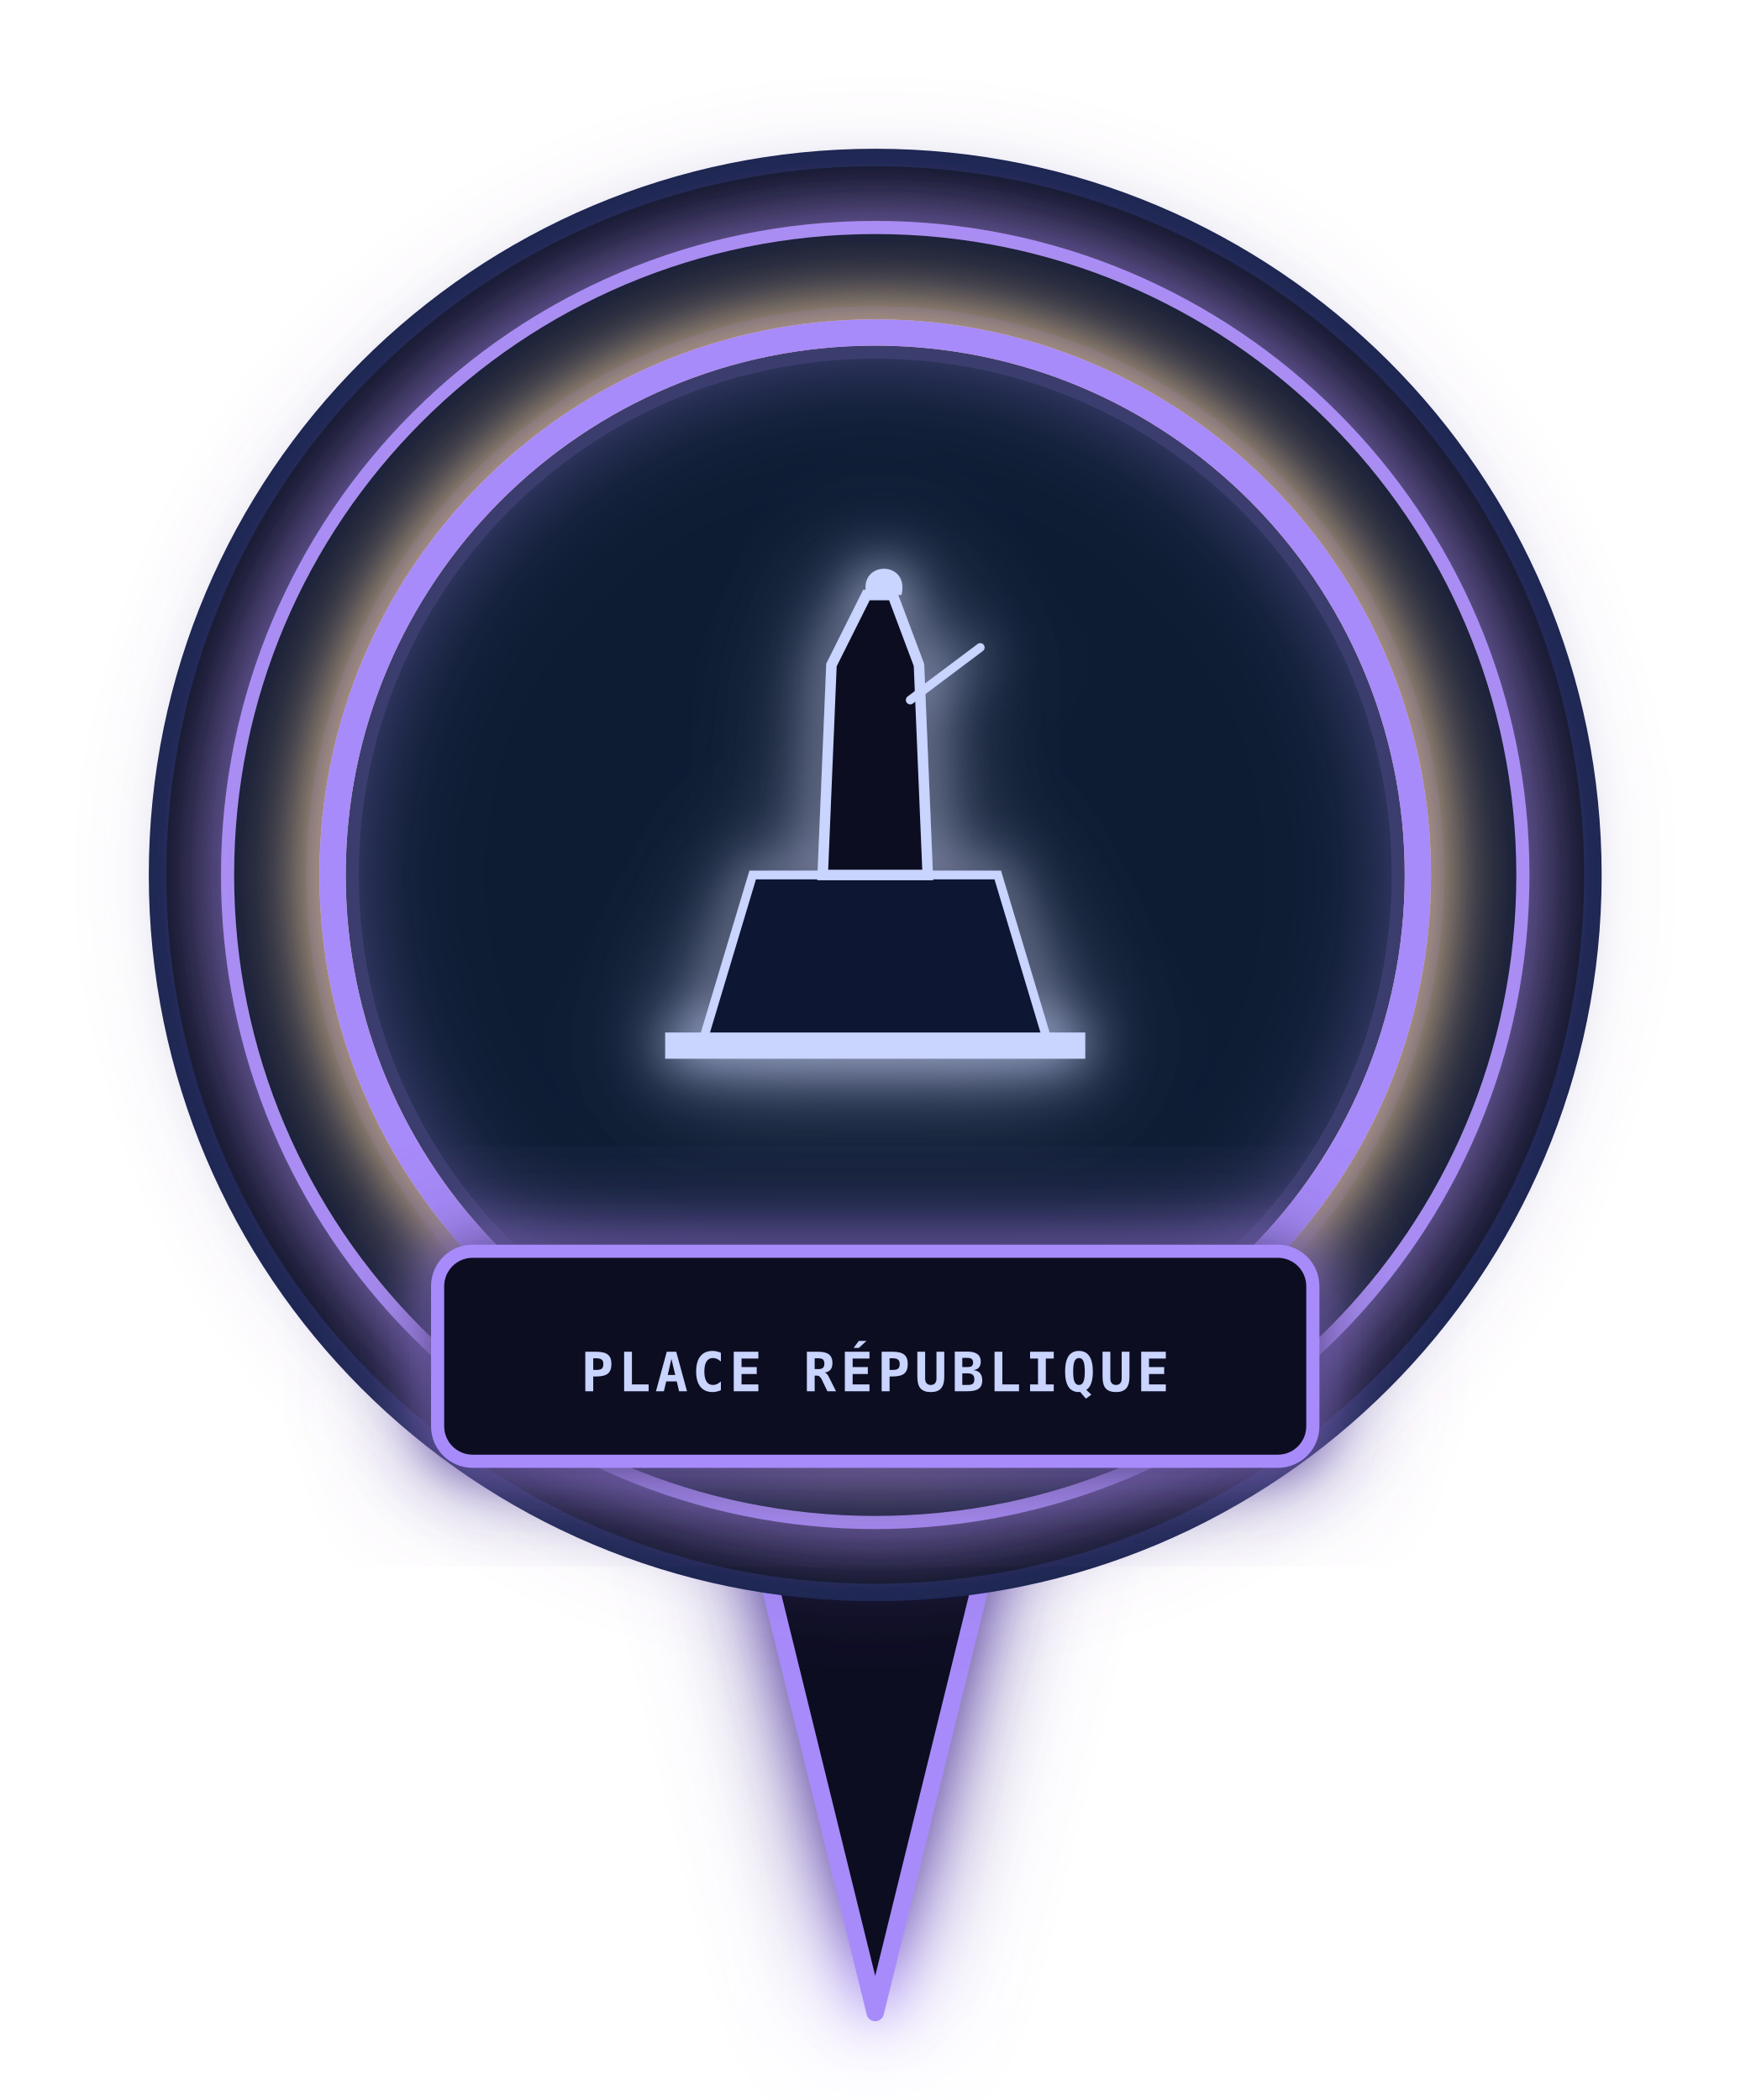
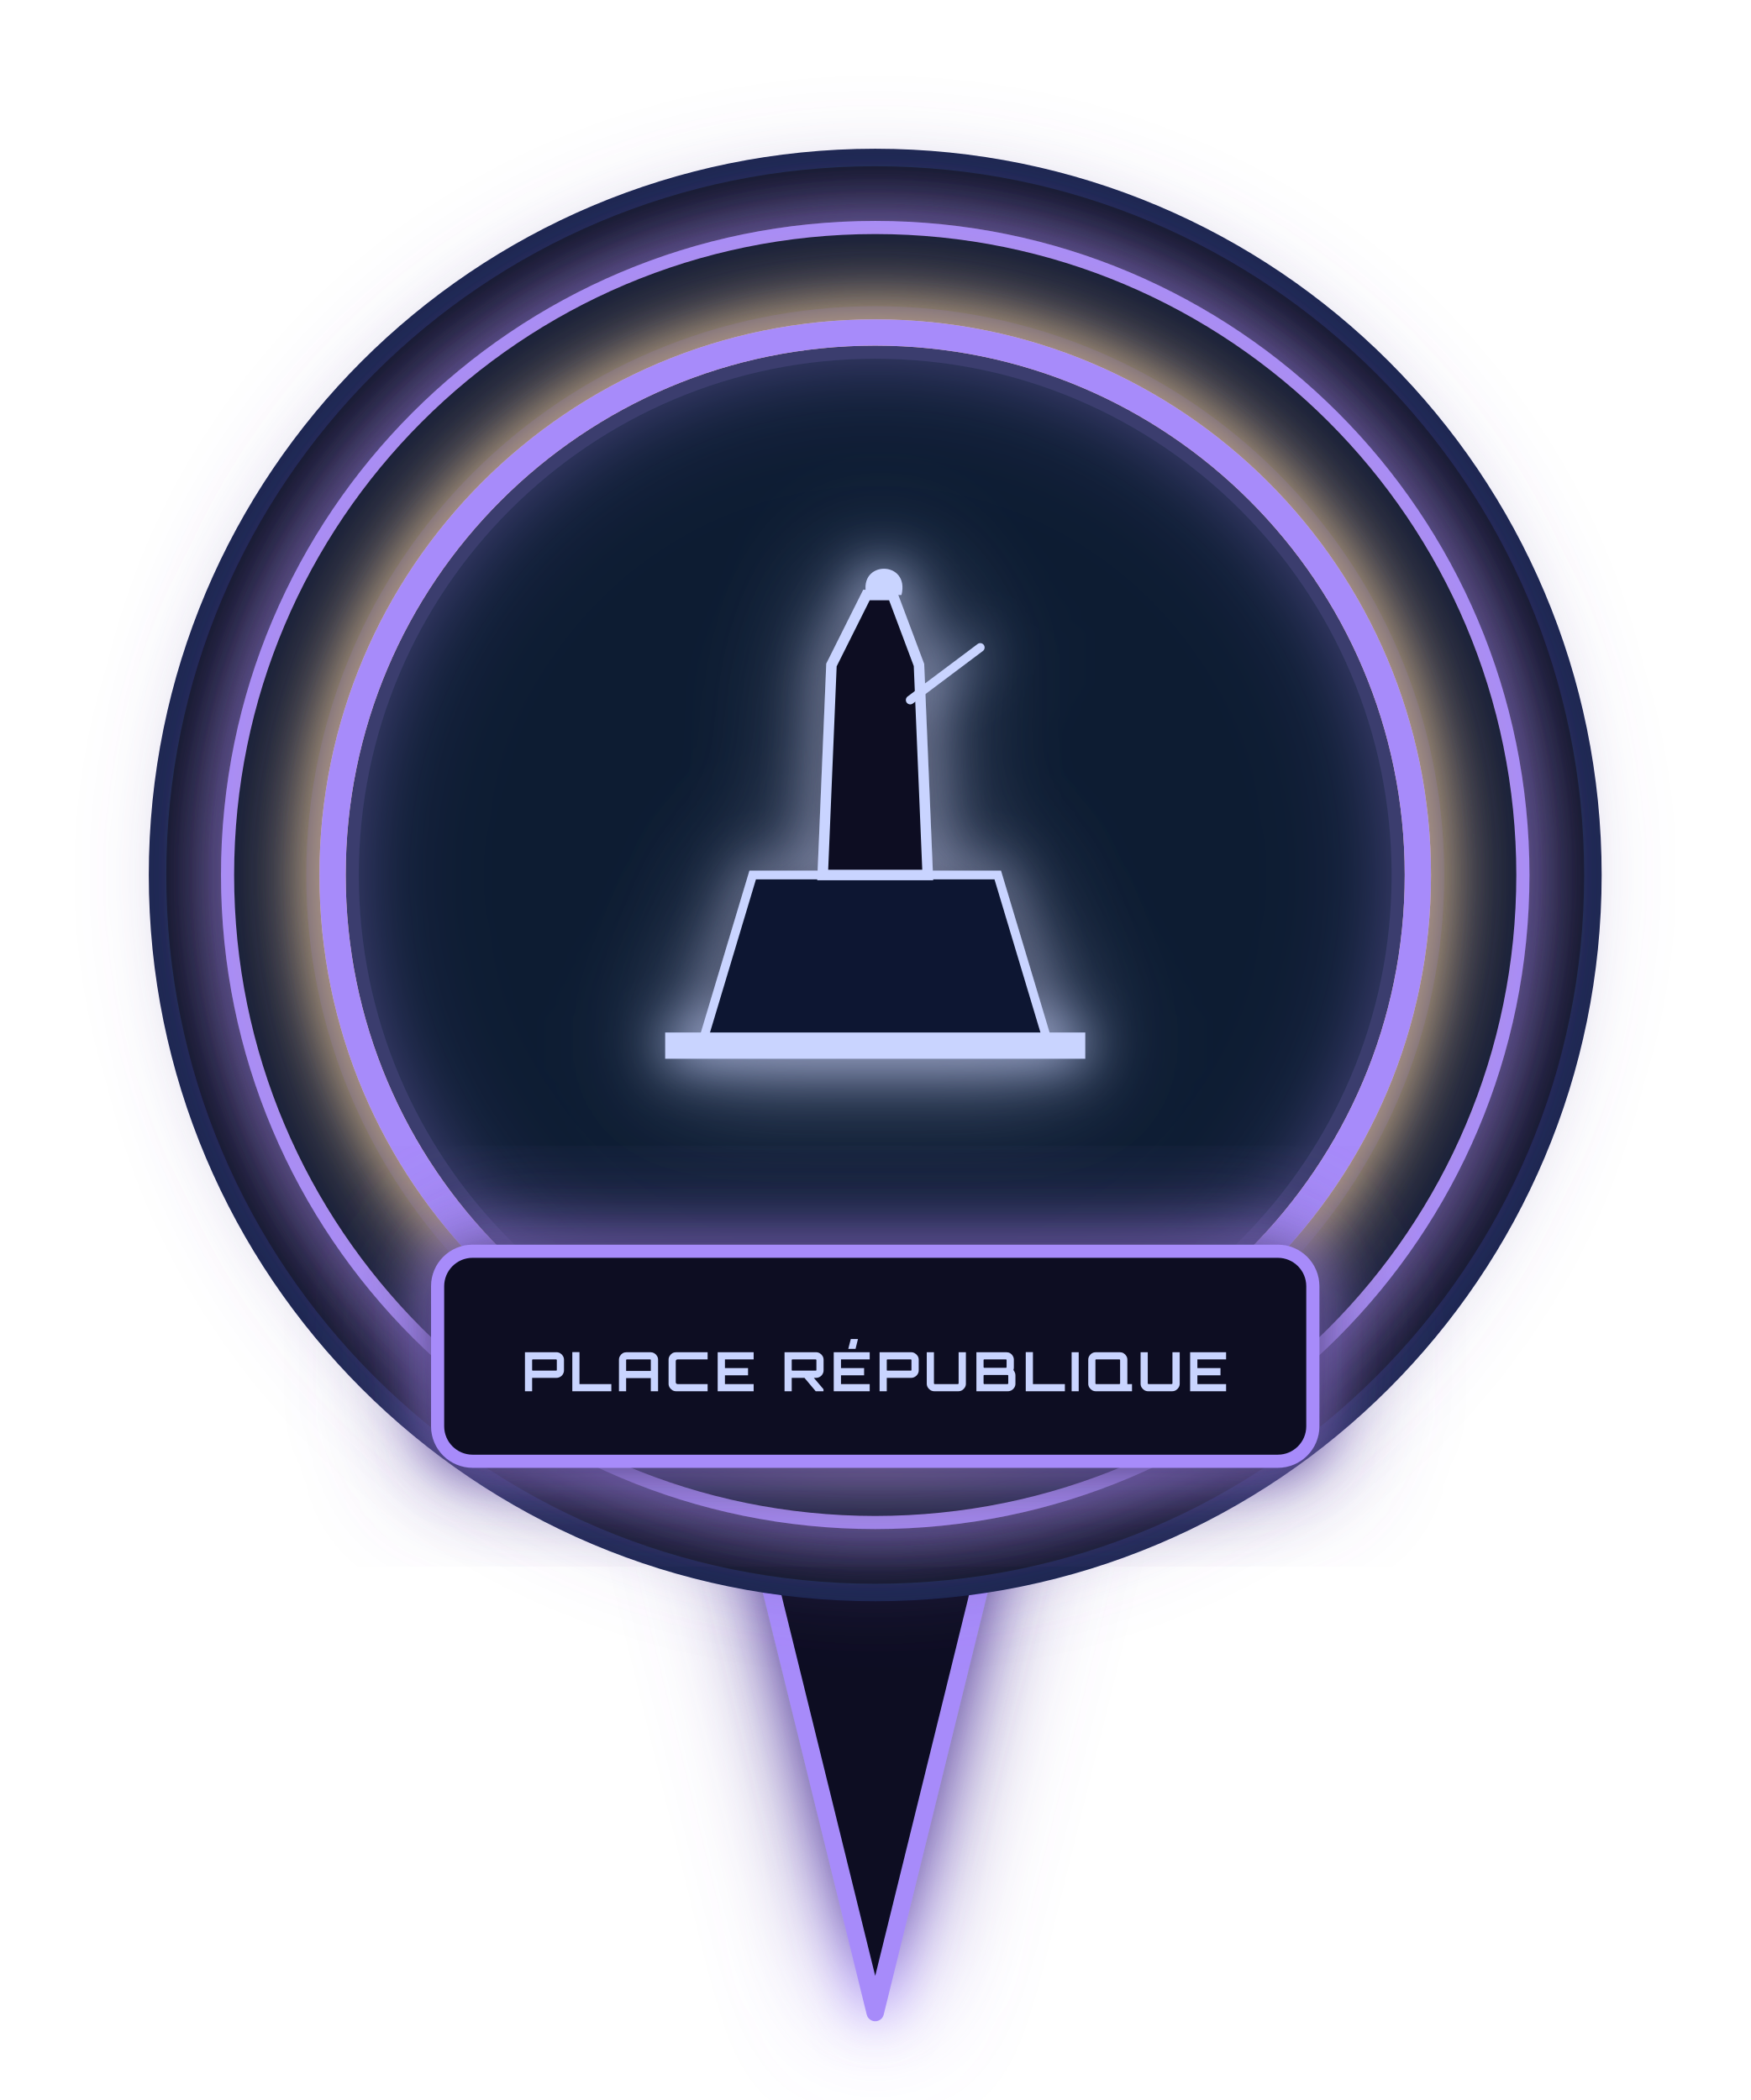
<svg xmlns="http://www.w3.org/2000/svg" viewBox="0 0 200 240" width="100%" height="100%">
  <defs>
    <filter id="neonGlow" x="-50%" y="-50%" width="200%" height="200%">
      <feGaussianBlur stdDeviation="3" result="blur1" />
      <feGaussianBlur stdDeviation="6" result="blur2" />
      <feMerge>
        <feMergeNode in="blur2" />
        <feMergeNode in="blur1" />
        <feMergeNode in="SourceGraphic" />
      </feMerge>
    </filter>
  </defs>
  <g>
    <path d="M 20,100 L 180,100 M 100,20 L 100,180" fill="none" stroke="#16224A" stroke-width="0.8" />
    <polygon points="100,230 84,165 116,165" fill="#0B1020" stroke="#A78BFA" stroke-width="2" filter="url(#neonGlow)" stroke-linejoin="round" />
    <circle cx="100" cy="100" r="82" fill="#0B1020" stroke="#16224A" stroke-width="2" />
    <circle cx="100" cy="100" r="74" fill="#0F1730" stroke="#A78BFA" stroke-width="1.5" filter="url(#neonGlow)" />
    <circle cx="100" cy="100" r="62" fill="#111A33" stroke="#FFE066" stroke-width="3" filter="url(#neonGlow)" />
    <circle id="station-accent" cx="100" cy="100" r="62" fill="none" stroke="#A78BFA" stroke-width="3" />
    <circle id="station-accent-bloom" cx="100" cy="100" r="62" fill="none" stroke="#A78BFA" stroke-width="6" opacity="0.3" filter="url(#neonGlow)" />
    <g id="station-glyph" transform="translate(100, 92)" filter="url(#neonGlow)">
      <polygon points="-20,28 -14,8 14,8 20,28" fill="#0F1730" stroke="#C9D4FF" stroke-width="1" />
      <rect x="-24" y="26" width="48" height="3" fill="#C9D4FF" />
      <path d="M -6,8 L -5,-16 L -1,-24 L 2,-24 L 5,-16 L 6,8 Z" fill="#0B1020" stroke="#C9D4FF" stroke-width="1.2" />
      <path d="M -1,-24 C -2,-28 4,-28 3,-24 Z" fill="#C9D4FF" />
      <line x1="4" y1="-12" x2="12" y2="-18" stroke="#C9D4FF" stroke-width="1" stroke-linecap="round" />
    </g>
    <g transform="translate(100, 155)">
      <rect id="station-plate" x="-50" y="-12" width="100" height="24" rx="4" fill="#0B1020" stroke="#A78BFA" stroke-width="1.5" filter="url(#neonGlow)" />
-       <text id="station-label" x="0" y="4" font-family="'Orbitron', 'Share Tech Mono', monospace" font-size="6.2" font-weight="bold" fill="#C9D4FF" text-anchor="middle" letter-spacing="0.5">PLACE RÉPUBLIQUE</text>
+       <g id="station-label" fill="#C9D4FF">
+         <path d="M-40.02,4.00 L-40.02,-0.46 L-36.43,-0.46 Q-36.19,-0.46 -35.99,-0.34 Q-35.79,-0.22 -35.68,-0.03 Q-35.56,0.17 -35.56,0.40 L-35.56,1.61 Q-35.56,1.84 -35.68,2.04 Q-35.79,2.24 -35.99,2.35 Q-36.19,2.47 -36.43,2.47 L-39.20,2.47 L-39.20,4.00 L-40.02,4.00 ZM-39.13,1.64 L-36.46,1.64 Q-36.43,1.64 -36.41,1.63 Q-36.38,1.61 -36.38,1.58 L-36.38,0.44 Q-36.38,0.40 -36.41,0.38 Q-36.43,0.36 -36.46,0.36 L-39.13,0.36 Q-39.16,0.36 -39.18,0.38 Q-39.20,0.40 -39.20,0.44 L-39.20,1.58 Q-39.20,1.61 -39.18,1.63 Q-39.16,1.64 -39.13,1.64 ZM-34.61,4.00 L-34.61,-0.47 L-33.79,-0.47 L-33.79,3.18 L-30.15,3.18 L-30.15,4.00 L-34.61,4.00 ZM-29.28,4.00 L-29.28,0.40 Q-29.28,0.16 -29.16,-0.03 Q-29.04,-0.23 -28.85,-0.35 Q-28.65,-0.46 -28.41,-0.46 L-25.68,-0.46 Q-25.45,-0.46 -25.25,-0.35 Q-25.05,-0.23 -24.93,-0.03 Q-24.81,0.16 -24.81,0.40 L-24.81,4.00 L-25.64,4.00 L-25.64,2.50 L-28.46,2.50 L-28.46,4.00 L-29.28,4.00 L-29.28,4.00 ZM-28.46,1.68 L-25.64,1.68 L-25.64,0.44 Q-25.64,0.40 -25.66,0.38 Q-25.69,0.36 -25.72,0.36 L-28.38,0.36 Q-28.41,0.36 -28.44,0.38 Q-28.46,0.40 -28.46,0.44 L-28.46,1.68 L-28.46,1.68 ZM-22.74,4.00 Q-22.98,4.00 -23.18,3.88 Q-23.37,3.76 -23.49,3.57 Q-23.61,3.37 -23.61,3.14 L-23.61,0.40 Q-23.61,0.16 -23.49,-0.03 Q-23.37,-0.23 -23.18,-0.35 Q-22.98,-0.46 -22.74,-0.46 L-19.15,-0.46 L-19.15,0.36 L-22.57,0.36 Q-22.67,0.36 -22.73,0.42 Q-22.79,0.47 -22.79,0.58 L-22.79,2.96 Q-22.79,3.06 -22.73,3.12 Q-22.67,3.18 -22.57,3.18 L-19.15,3.18 L-19.15,4.00 L-22.74,4.00 ZM-18.00,4.00 L-18.00,-0.46 L-13.89,-0.46 L-13.89,0.36 L-17.17,0.36 L-17.17,1.35 L-14.53,1.35 L-14.53,2.18 L-17.17,2.18 L-17.17,3.18 L-13.89,3.18 L-13.89,4.00 L-18.00,4.00 ZM-6.80,4.00 L-8.15,2.39 L-7.08,2.39 L-5.91,3.77 L-5.91,4.00 L-6.80,4.00 ZM-10.36,4.00 L-10.36,-0.46 L-6.77,-0.46 Q-6.53,-0.46 -6.33,-0.34 Q-6.13,-0.22 -6.02,-0.03 Q-5.90,0.17 -5.90,0.40 L-5.90,1.61 Q-5.90,1.84 -6.02,2.04 Q-6.13,2.24 -6.33,2.35 Q-6.53,2.47 -6.77,2.47 L-9.54,2.47 L-9.54,4.00 L-10.36,4.00 ZM-9.47,1.64 L-6.80,1.64 Q-6.77,1.64 -6.75,1.63 Q-6.72,1.61 -6.72,1.58 L-6.72,0.44 Q-6.72,0.40 -6.75,0.38 Q-6.77,0.36 -6.80,0.36 L-9.47,0.36 Q-9.50,0.36 -9.52,0.38 Q-9.54,0.40 -9.54,0.44 L-9.54,1.58 Q-9.54,1.61 -9.52,1.63 Q-9.50,1.64 -9.47,1.64 ZM-4.74,4.00 L-4.74,-0.46 L-0.63,-0.46 L-0.63,0.36 L-3.91,0.36 L-3.91,1.35 L-1.27,1.35 L-1.27,2.18 L-3.91,2.18 L-3.91,3.18 L-0.63,3.18 L-0.63,4.00 L-4.74,4.00 ZM-3.08,-0.84 L-3.08,-0.84 L-2.79,-1.97 L-1.97,-1.97 L-2.25,-0.84 L-3.08,-0.84 ZM0.50,4.00 L0.50,-0.46 L4.10,-0.46 Q4.33,-0.46 4.53,-0.34 Q4.73,-0.22 4.85,-0.03 Q4.97,0.17 4.97,0.40 L4.97,1.61 Q4.97,1.84 4.85,2.04 Q4.73,2.24 4.53,2.35 Q4.33,2.47 4.10,2.47 L1.32,2.47 L1.32,4.00 L0.50,4.00 ZM1.39,1.64 L4.06,1.64 Q4.09,1.64 4.12,1.63 Q4.14,1.61 4.14,1.58 L4.14,0.44 Q4.14,0.40 4.12,0.38 Q4.09,0.36 4.06,0.36 L1.39,0.36 Q1.36,0.36 1.34,0.38 Q1.32,0.40 1.32,0.44 L1.32,1.58 Q1.32,1.61 1.34,1.63 Q1.36,1.64 1.39,1.64 ZM6.75,4.00 Q6.52,4.00 6.32,3.88 Q6.13,3.76 6.01,3.57 Q5.89,3.37 5.89,3.14 L5.89,-0.46 L6.71,-0.46 L6.71,3.10 Q6.71,3.13 6.73,3.15 Q6.75,3.18 6.79,3.18 L9.45,3.18 Q9.48,3.18 9.51,3.15 Q9.53,3.13 9.53,3.10 L9.53,-0.46 L10.36,-0.46 L10.36,3.14 Q10.36,3.37 10.24,3.57 Q10.12,3.76 9.93,3.88 Q9.73,4.00 9.50,4.00 L6.75,4.00 L6.75,4.00 ZM11.56,4.00 L11.56,-0.46 L14.98,-0.46 Q15.22,-0.46 15.41,-0.35 Q15.61,-0.23 15.72,-0.03 Q15.84,0.16 15.84,0.40 L15.84,1.27 Q15.84,1.35 15.83,1.43 Q15.82,1.50 15.79,1.57 Q15.89,1.71 15.96,1.87 Q16.02,2.02 16.02,2.18 L16.02,3.14 Q16.02,3.37 15.90,3.57 Q15.79,3.76 15.59,3.88 Q15.39,4.00 15.15,4.00 L11.56,4.00 L11.56,4.00 ZM12.45,3.18 L15.12,3.18 Q15.15,3.18 15.17,3.15 Q15.20,3.13 15.20,3.10 L15.20,2.21 Q15.20,2.18 15.17,2.16 Q15.15,2.14 15.12,2.14 L12.45,2.14 Q12.42,2.14 12.40,2.16 Q12.38,2.18 12.38,2.21 L12.38,3.10 Q12.38,3.13 12.40,3.15 Q12.42,3.18 12.45,3.18 ZM12.45,1.32 L14.94,1.32 Q14.97,1.32 14.99,1.29 Q15.01,1.27 15.01,1.24 L15.01,0.44 Q15.01,0.40 14.99,0.38 Q14.97,0.36 14.94,0.36 L12.45,0.36 Q12.42,0.36 12.40,0.38 Q12.38,0.40 12.38,0.44 L12.38,1.24 Q12.38,1.27 12.40,1.29 Q12.42,1.32 12.45,1.32 ZM17.20,4.00 L17.20,-0.47 L18.02,-0.47 L18.02,3.18 L21.67,3.18 L21.67,4.00 L17.20,4.00 ZM22.44,4.00 L22.44,-0.46 L23.25,-0.46 L23.25,4.00 L22.44,4.00 ZM27.90,4.00 L27.90,3.32 L28.81,3.09 L28.81,3.18 L29.34,3.18 L29.34,4.00 L27.90,4.00 ZM25.20,4.00 Q24.97,4.00 24.77,3.88 Q24.58,3.76 24.46,3.57 Q24.34,3.37 24.34,3.14 L24.34,0.40 Q24.34,0.16 24.46,-0.03 Q24.58,-0.23 24.77,-0.35 Q24.97,-0.46 25.20,-0.46 L27.94,-0.46 Q28.18,-0.46 28.37,-0.35 Q28.57,-0.23 28.69,-0.03 Q28.81,0.16 28.81,0.40 L28.81,3.14 Q28.81,3.37 28.69,3.57 Q28.57,3.76 28.37,3.88 Q28.18,4.00 27.94,4.00 L25.20,4.00 ZM25.23,3.18 L27.90,3.18 Q27.93,3.18 27.96,3.15 Q27.98,3.13 27.98,3.10 L27.98,0.44 Q27.98,0.40 27.96,0.38 Q27.93,0.36 27.90,0.36 L25.23,0.36 Q25.20,0.36 25.18,0.38 Q25.16,0.40 25.16,0.44 L25.16,3.10 Q25.16,3.13 25.18,3.15 Q25.20,3.18 25.23,3.18 ZM31.18,4.00 Q30.95,4.00 30.75,3.88 Q30.56,3.76 30.44,3.57 Q30.32,3.37 30.32,3.14 L30.32,-0.46 L31.14,-0.46 L31.14,3.10 Q31.14,3.13 31.16,3.15 Q31.18,3.18 31.22,3.18 L33.88,3.18 Q33.91,3.18 33.94,3.15 Q33.96,3.13 33.96,3.10 L33.96,-0.46 L34.79,-0.46 L34.79,3.14 Q34.79,3.37 34.67,3.57 Q34.55,3.76 34.36,3.88 Q34.16,4.00 33.92,4.00 L31.18,4.00 L31.18,4.00 ZM35.98,4.00 L35.98,-0.46 L40.09,-0.46 L40.09,0.36 L36.81,0.36 L36.81,1.35 L39.45,1.35 L39.45,2.18 L36.81,2.18 L36.81,3.18 L40.09,3.18 L40.09,4.00 L35.98,4.00 Z" />
+       </g>
    </g>
  </g>
</svg>
